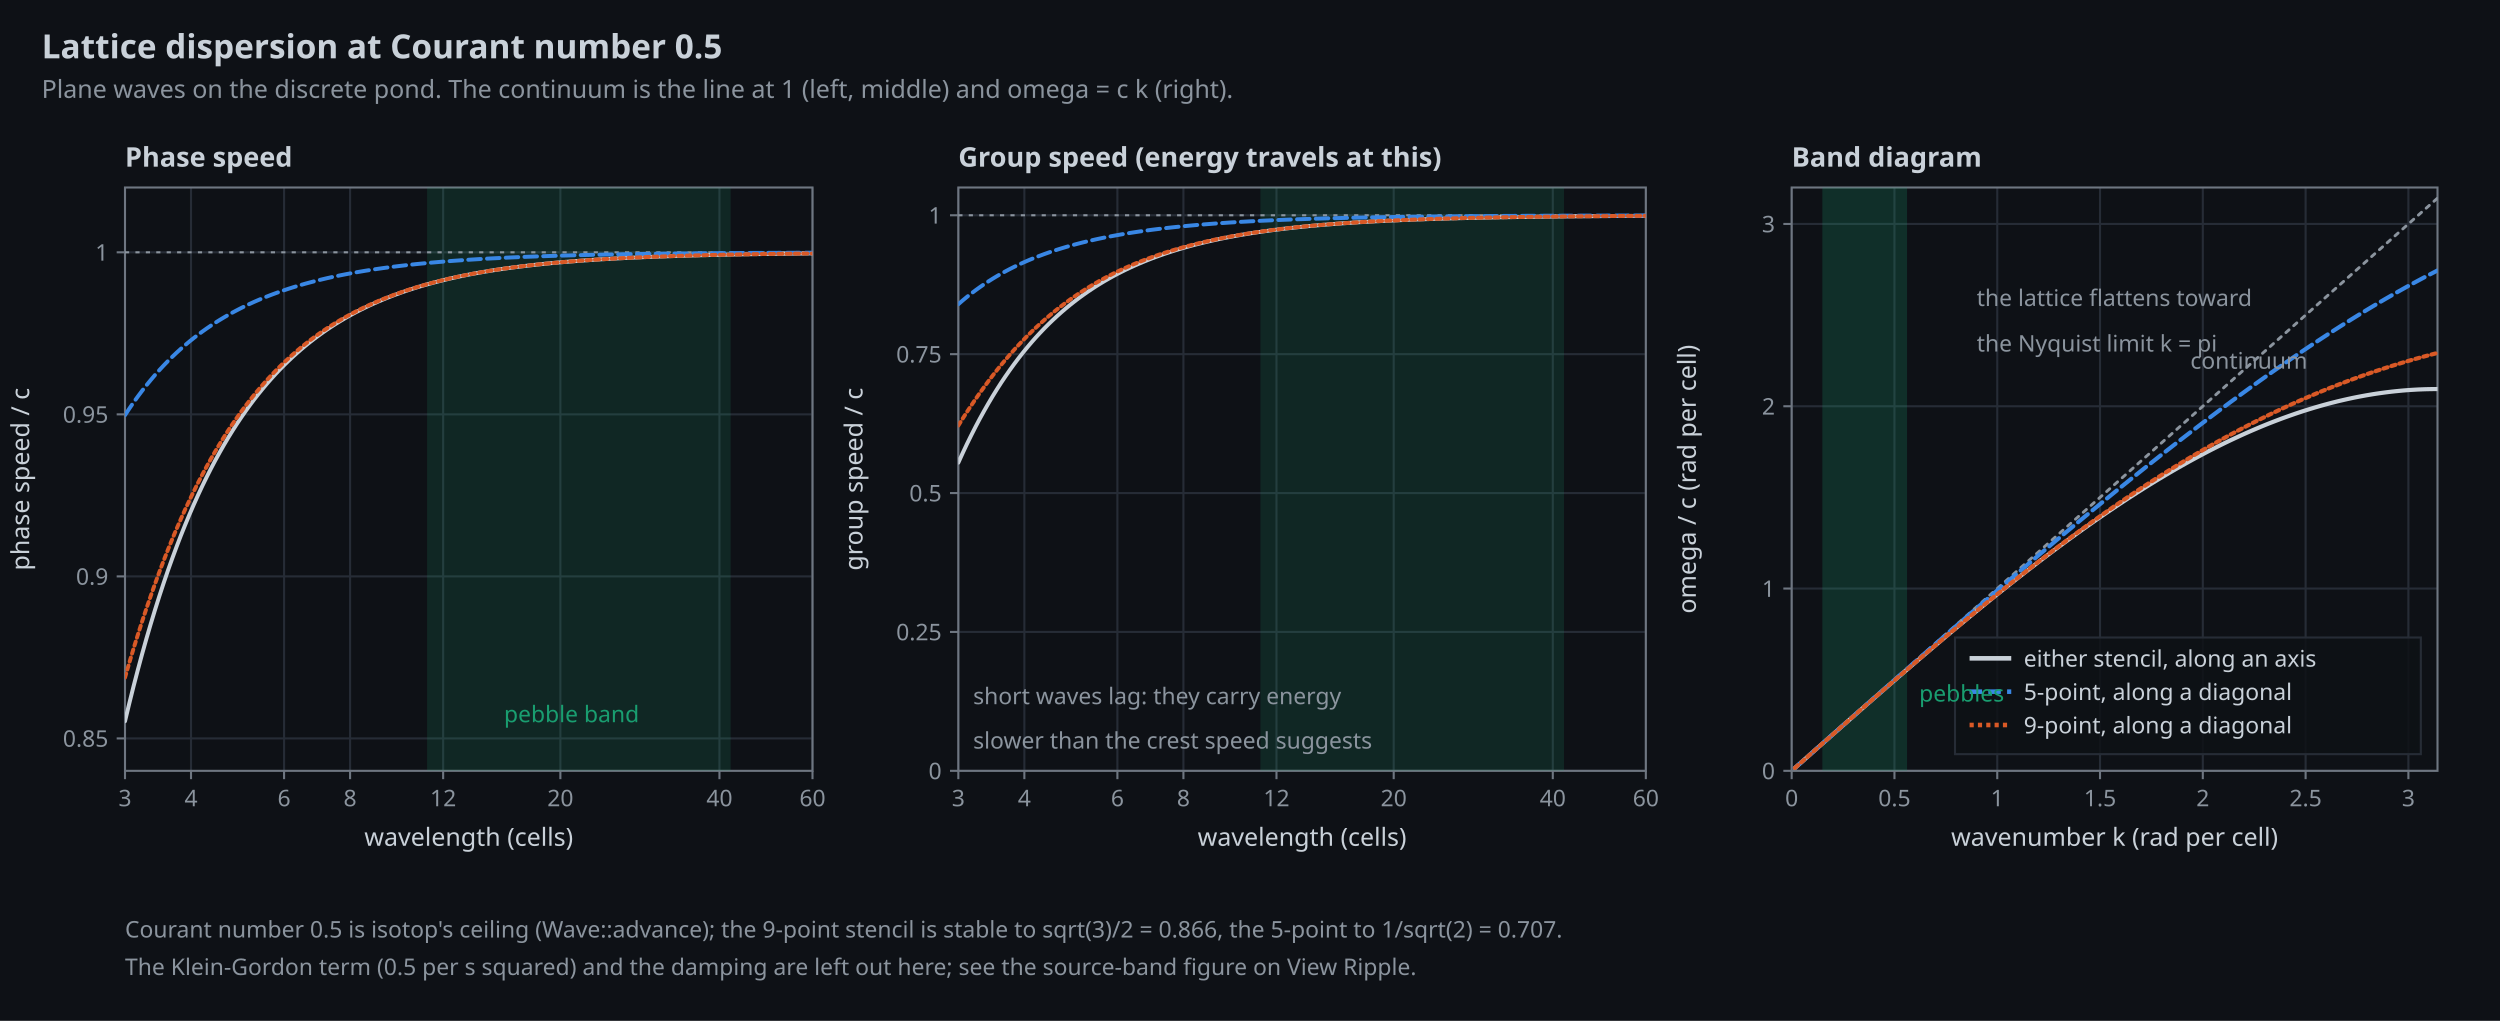
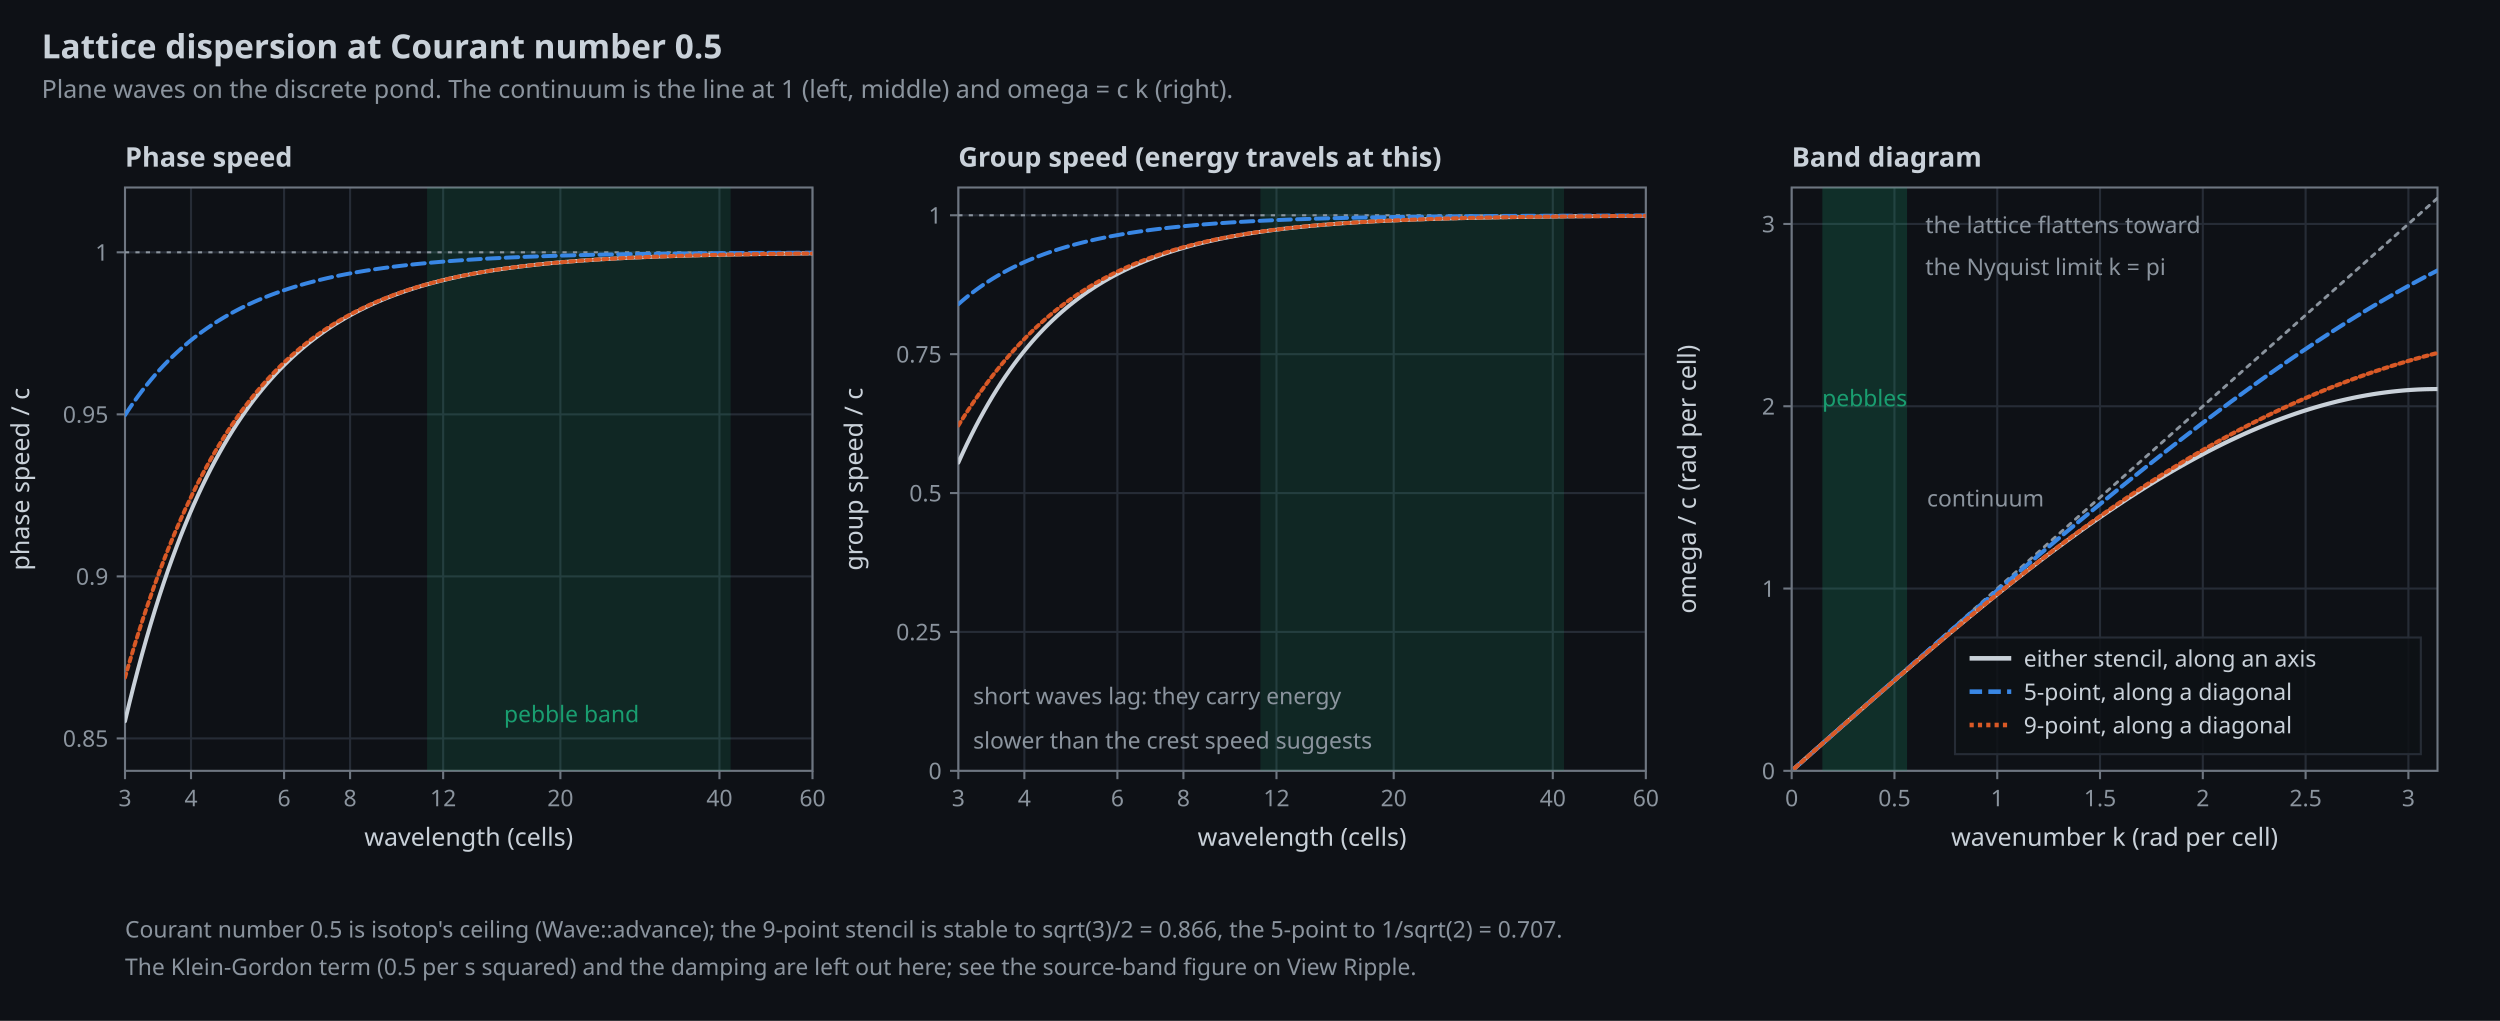
<svg xmlns="http://www.w3.org/2000/svg" viewBox="0 0 1200 490" width="1200" height="490" font-family="system-ui, sans-serif">
  <defs>
    <clipPath id="clip1">
      <rect x="60" y="90" width="330" height="280" />
    </clipPath>
    <clipPath id="clip2">
      <rect x="460" y="90" width="330" height="280" />
    </clipPath>
    <clipPath id="clip3">
      <rect x="860" y="90" width="310" height="280" />
    </clipPath>
  </defs>
  <rect width="1200" height="490" fill="#0e1116" />
  <text x="20" y="28" font-size="16" text-anchor="start" fill="#c9d1d9" font-weight="600">Lattice dispersion at Courant number 0.5</text>
  <text x="20" y="47" font-size="12" text-anchor="start" fill="#8b949e">Plane waves on the discrete pond. The continuum is the line at 1 (left, middle) and omega = c k (right).</text>
  <line x1="60" y1="90" x2="60" y2="370" stroke="#262c36" stroke-width="1" />
  <line x1="91.69" y1="90" x2="91.69" y2="370" stroke="#262c36" stroke-width="1" />
  <line x1="136.35" y1="90" x2="136.35" y2="370" stroke="#262c36" stroke-width="1" />
  <line x1="168.04" y1="90" x2="168.04" y2="370" stroke="#262c36" stroke-width="1" />
  <line x1="212.71" y1="90" x2="212.71" y2="370" stroke="#262c36" stroke-width="1" />
  <line x1="268.98" y1="90" x2="268.98" y2="370" stroke="#262c36" stroke-width="1" />
  <line x1="345.34" y1="90" x2="345.34" y2="370" stroke="#262c36" stroke-width="1" />
  <line x1="390" y1="90" x2="390" y2="370" stroke="#262c36" stroke-width="1" />
  <line x1="60" y1="354.44" x2="390" y2="354.44" stroke="#262c36" stroke-width="1" />
  <line x1="60" y1="276.67" x2="390" y2="276.67" stroke="#262c36" stroke-width="1" />
  <line x1="60" y1="198.89" x2="390" y2="198.89" stroke="#262c36" stroke-width="1" />
  <line x1="60" y1="121.11" x2="390" y2="121.11" stroke="#262c36" stroke-width="1" />
  <rect x="60" y="90" width="330" height="280" fill="none" stroke="#6e7681" stroke-width="1" />
  <line x1="60" y1="370" x2="60" y2="374" stroke="#6e7681" stroke-width="1" />
  <text x="60" y="387" font-size="11" text-anchor="middle" fill="#8b949e">3</text>
  <line x1="91.69" y1="370" x2="91.69" y2="374" stroke="#6e7681" stroke-width="1" />
  <text x="91.69" y="387" font-size="11" text-anchor="middle" fill="#8b949e">4</text>
  <line x1="136.35" y1="370" x2="136.35" y2="374" stroke="#6e7681" stroke-width="1" />
  <text x="136.35" y="387" font-size="11" text-anchor="middle" fill="#8b949e">6</text>
  <line x1="168.04" y1="370" x2="168.04" y2="374" stroke="#6e7681" stroke-width="1" />
  <text x="168.04" y="387" font-size="11" text-anchor="middle" fill="#8b949e">8</text>
  <line x1="212.71" y1="370" x2="212.71" y2="374" stroke="#6e7681" stroke-width="1" />
  <text x="212.71" y="387" font-size="11" text-anchor="middle" fill="#8b949e">12</text>
  <line x1="268.98" y1="370" x2="268.98" y2="374" stroke="#6e7681" stroke-width="1" />
  <text x="268.98" y="387" font-size="11" text-anchor="middle" fill="#8b949e">20</text>
  <line x1="345.34" y1="370" x2="345.34" y2="374" stroke="#6e7681" stroke-width="1" />
  <text x="345.34" y="387" font-size="11" text-anchor="middle" fill="#8b949e">40</text>
  <line x1="390" y1="370" x2="390" y2="374" stroke="#6e7681" stroke-width="1" />
  <text x="390" y="387" font-size="11" text-anchor="middle" fill="#8b949e">60</text>
  <line x1="56" y1="354.44" x2="60" y2="354.44" stroke="#6e7681" stroke-width="1" />
  <text x="52" y="358.44" font-size="11" text-anchor="end" fill="#8b949e">0.85</text>
  <line x1="56" y1="276.67" x2="60" y2="276.67" stroke="#6e7681" stroke-width="1" />
  <text x="52" y="280.67" font-size="11" text-anchor="end" fill="#8b949e">0.9</text>
  <line x1="56" y1="198.89" x2="60" y2="198.89" stroke="#6e7681" stroke-width="1" />
  <text x="52" y="202.89" font-size="11" text-anchor="end" fill="#8b949e">0.95</text>
  <line x1="56" y1="121.11" x2="60" y2="121.11" stroke="#6e7681" stroke-width="1" />
  <text x="52" y="125.11" font-size="11" text-anchor="end" fill="#8b949e">1</text>
  <text x="225" y="406" font-size="12" text-anchor="middle" fill="#c9d1d9">wavelength (cells)</text>
  <text x="14" y="230" font-size="12" text-anchor="middle" fill="#c9d1d9" transform="rotate(-90 14 230)">phase speed / c</text>
  <text x="60" y="80" font-size="13" text-anchor="start" fill="#c9d1d9" font-weight="600">Phase speed</text>
  <rect x="205.01" y="90" width="145.7" height="280" fill="#199e70" fill-opacity="0.16" />
  <text x="274.36" y="346.67" font-size="11" text-anchor="middle" fill="#199e70">pebble band</text>
  <line x1="60" y1="121.11" x2="390" y2="121.11" stroke="#8b949e" stroke-width="1" stroke-dasharray="2 3" />
  <g clip-path="url(#clip1)">
    <polyline points="60,346.2 62.06,337.62 64.12,329.36 66.19,321.43 68.25,313.79 70.31,306.45 72.38,299.4 74.44,292.62 76.5,286.1 78.56,279.83 80.62,273.8 82.69,268.01 84.75,262.44 86.81,257.08 88.88,251.93 90.94,246.98 93,242.22 95.06,237.65 97.12,233.24 99.19,229.01 101.25,224.94 103.31,221.03 105.38,217.27 107.44,213.65 109.5,210.17 111.56,206.82 113.63,203.6 115.69,200.51 117.75,197.53 119.81,194.67 121.87,191.91 123.94,189.26 126,186.71 128.06,184.26 130.12,181.9 132.19,179.62 134.25,177.44 136.31,175.34 138.38,173.31 140.44,171.37 142.5,169.5 144.56,167.69 146.62,165.96 148.69,164.29 150.75,162.68 152.81,161.14 154.87,159.65 156.94,158.22 159,156.84 161.06,155.51 163.12,154.24 165.19,153.01 167.25,151.82 169.31,150.68 171.38,149.59 173.44,148.53 175.5,147.52 177.56,146.54 179.62,145.6 181.69,144.69 183.75,143.82 185.81,142.98 187.88,142.17 189.94,141.39 192,140.64 194.06,139.92 196.12,139.22 198.19,138.55 200.25,137.91 202.31,137.29 204.38,136.69 206.44,136.12 208.5,135.56 210.56,135.03 212.63,134.52 214.69,134.02 216.75,133.54 218.81,133.09 220.88,132.64 222.94,132.22 225,131.81 227.06,131.41 229.13,131.03 231.19,130.67 233.25,130.32 235.31,129.98 237.38,129.65 239.44,129.34 241.5,129.03 243.56,128.74 245.62,128.46 247.69,128.19 249.75,127.93 251.81,127.68 253.88,127.44 255.94,127.2 258,126.98 260.06,126.76 262.13,126.55 264.19,126.35 266.25,126.16 268.31,125.97 270.37,125.8 272.44,125.62 274.5,125.46 276.56,125.3 278.62,125.14 280.69,124.99 282.75,124.85 284.81,124.71 286.88,124.58 288.94,124.45 291,124.33 293.06,124.21 295.12,124.1 297.19,123.99 299.25,123.88 301.31,123.78 303.38,123.68 305.44,123.59 307.5,123.5 309.56,123.41 311.62,123.32 313.69,123.24 315.75,123.16 317.81,123.09 319.88,123.02 321.94,122.95 324,122.88 326.06,122.81 328.12,122.75 330.19,122.69 332.25,122.63 334.31,122.58 336.38,122.52 338.44,122.47 340.5,122.42 342.56,122.37 344.62,122.33 346.69,122.28 348.75,122.24 350.81,122.2 352.88,122.16 354.94,122.12 357,122.08 359.06,122.05 361.12,122.01 363.19,121.98 365.25,121.95 367.31,121.92 369.38,121.89 371.44,121.86 373.5,121.83 375.56,121.8 377.62,121.78 379.69,121.75 381.75,121.73 383.81,121.71 385.88,121.69 387.94,121.66 390,121.64" fill="none" stroke="#c9d1d9" stroke-width="1.9" stroke-linejoin="round" stroke-linecap="round" />
  </g>
  <g clip-path="url(#clip1)">
    <polyline points="60,199.28 62.06,196.14 64.12,193.15 66.19,190.28 68.25,187.53 70.31,184.9 72.38,182.38 74.44,179.96 76.5,177.65 78.56,175.43 80.62,173.3 82.69,171.27 84.75,169.31 86.81,167.44 88.88,165.64 90.94,163.91 93,162.26 95.06,160.67 97.12,159.15 99.19,157.68 101.25,156.28 103.31,154.93 105.38,153.63 107.44,152.39 109.5,151.2 111.56,150.05 113.63,148.95 115.69,147.89 117.75,146.87 119.81,145.89 121.87,144.95 123.94,144.05 126,143.18 128.06,142.35 130.12,141.55 132.19,140.78 134.25,140.04 136.31,139.33 138.38,138.64 140.44,137.98 142.5,137.35 144.56,136.74 146.62,136.15 148.69,135.59 150.75,135.05 152.81,134.53 154.87,134.03 156.94,133.54 159,133.08 161.06,132.63 163.12,132.2 165.19,131.79 167.25,131.39 169.31,131.01 171.38,130.64 173.44,130.29 175.5,129.94 177.56,129.62 179.62,129.3 181.69,129 183.75,128.7 185.81,128.42 187.88,128.15 189.94,127.89 192,127.64 194.06,127.4 196.12,127.16 198.19,126.94 200.25,126.72 202.31,126.52 204.38,126.32 206.44,126.12 208.5,125.94 210.56,125.76 212.63,125.59 214.69,125.42 216.75,125.26 218.81,125.11 220.88,124.96 222.94,124.82 225,124.68 227.06,124.55 229.13,124.42 231.19,124.3 233.25,124.18 235.31,124.07 237.38,123.96 239.44,123.86 241.5,123.75 243.56,123.66 245.62,123.56 247.69,123.47 249.75,123.39 251.81,123.3 253.88,123.22 255.94,123.14 258,123.07 260.06,123 262.13,122.93 264.19,122.86 266.25,122.8 268.31,122.73 270.37,122.67 272.44,122.62 274.5,122.56 276.56,122.51 278.62,122.46 280.69,122.41 282.75,122.36 284.81,122.31 286.88,122.27 288.94,122.23 291,122.18 293.06,122.15 295.12,122.11 297.19,122.07 299.25,122.04 301.31,122 303.38,121.97 305.44,121.94 307.5,121.91 309.56,121.88 311.62,121.85 313.69,121.82 315.75,121.8 317.81,121.77 319.88,121.75 321.94,121.72 324,121.7 326.06,121.68 328.12,121.66 330.19,121.64 332.25,121.62 334.31,121.6 336.38,121.58 338.44,121.56 340.5,121.55 342.56,121.53 344.62,121.52 346.69,121.5 348.75,121.49 350.81,121.47 352.88,121.46 354.94,121.45 357,121.43 359.06,121.42 361.12,121.41 363.19,121.4 365.25,121.39 367.31,121.38 369.38,121.37 371.44,121.36 373.5,121.35 375.56,121.34 377.62,121.33 379.69,121.33 381.75,121.32 383.81,121.31 385.88,121.3 387.94,121.3 390,121.29" fill="none" stroke="#3987e5" stroke-width="1.9" stroke-linejoin="round" stroke-linecap="round" stroke-dasharray="6 3" />
  </g>
  <g clip-path="url(#clip1)">
    <polyline points="60,325.22 62.06,318.13 64.12,311.26 66.19,304.62 68.25,298.19 70.31,291.97 72.38,285.96 74.44,280.14 76.5,274.52 78.56,269.08 80.62,263.83 82.69,258.75 84.75,253.85 86.81,249.12 88.88,244.54 90.94,240.13 93,235.86 95.06,231.74 97.12,227.77 99.19,223.93 101.25,220.23 103.31,216.66 105.38,213.21 107.44,209.89 109.5,206.68 111.56,203.59 113.63,200.6 115.69,197.72 117.75,194.95 119.81,192.27 121.87,189.69 123.94,187.2 126,184.8 128.06,182.48 130.12,180.25 132.19,178.1 134.25,176.02 136.31,174.02 138.38,172.1 140.44,170.24 142.5,168.45 144.56,166.72 146.62,165.06 148.69,163.45 150.75,161.91 152.81,160.42 154.87,158.98 156.94,157.6 159,156.26 161.06,154.98 163.12,153.74 165.19,152.55 167.25,151.4 169.31,150.29 171.38,149.22 173.44,148.19 175.5,147.2 177.56,146.25 179.62,145.33 181.69,144.44 183.75,143.58 185.81,142.76 187.88,141.97 189.94,141.2 192,140.47 194.06,139.76 196.12,139.07 198.19,138.42 200.25,137.78 202.31,137.17 204.38,136.58 206.44,136.01 208.5,135.47 210.56,134.94 212.63,134.43 214.69,133.94 216.75,133.47 218.81,133.02 220.88,132.58 222.94,132.16 225,131.76 227.06,131.37 229.13,130.99 231.19,130.63 233.25,130.28 235.31,129.94 237.38,129.62 239.44,129.3 241.5,129 243.56,128.71 245.62,128.44 247.69,128.17 249.75,127.91 251.81,127.66 253.88,127.42 255.94,127.19 258,126.96 260.06,126.75 262.13,126.54 264.19,126.34 266.25,126.15 268.31,125.96 270.37,125.79 272.44,125.61 274.5,125.45 276.56,125.29 278.62,125.14 280.69,124.99 282.75,124.85 284.81,124.71 286.88,124.58 288.94,124.45 291,124.33 293.06,124.21 295.12,124.09 297.19,123.98 299.25,123.88 301.31,123.78 303.38,123.68 305.44,123.59 307.5,123.49 309.56,123.41 311.62,123.32 313.69,123.24 315.75,123.16 317.81,123.09 319.88,123.01 321.94,122.94 324,122.88 326.06,122.81 328.12,122.75 330.19,122.69 332.25,122.63 334.31,122.58 336.38,122.52 338.44,122.47 340.5,122.42 342.56,122.37 344.62,122.33 346.69,122.28 348.75,122.24 350.81,122.2 352.88,122.16 354.94,122.12 357,122.08 359.06,122.05 361.12,122.01 363.19,121.98 365.25,121.95 367.31,121.92 369.38,121.89 371.44,121.86 373.5,121.83 375.56,121.8 377.62,121.78 379.69,121.75 381.75,121.73 383.81,121.71 385.88,121.69 387.94,121.66 390,121.64" fill="none" stroke="#d95926" stroke-width="1.9" stroke-linejoin="round" stroke-linecap="round" stroke-dasharray="2 2" />
  </g>
  <line x1="460" y1="90" x2="460" y2="370" stroke="#262c36" stroke-width="1" />
  <line x1="491.69" y1="90" x2="491.69" y2="370" stroke="#262c36" stroke-width="1" />
  <line x1="536.35" y1="90" x2="536.35" y2="370" stroke="#262c36" stroke-width="1" />
  <line x1="568.04" y1="90" x2="568.04" y2="370" stroke="#262c36" stroke-width="1" />
  <line x1="612.71" y1="90" x2="612.71" y2="370" stroke="#262c36" stroke-width="1" />
  <line x1="668.98" y1="90" x2="668.98" y2="370" stroke="#262c36" stroke-width="1" />
  <line x1="745.34" y1="90" x2="745.34" y2="370" stroke="#262c36" stroke-width="1" />
  <line x1="790" y1="90" x2="790" y2="370" stroke="#262c36" stroke-width="1" />
  <line x1="460" y1="370" x2="790" y2="370" stroke="#262c36" stroke-width="1" />
  <line x1="460" y1="303.33" x2="790" y2="303.33" stroke="#262c36" stroke-width="1" />
  <line x1="460" y1="236.67" x2="790" y2="236.67" stroke="#262c36" stroke-width="1" />
  <line x1="460" y1="170" x2="790" y2="170" stroke="#262c36" stroke-width="1" />
  <line x1="460" y1="103.33" x2="790" y2="103.33" stroke="#262c36" stroke-width="1" />
  <rect x="460" y="90" width="330" height="280" fill="none" stroke="#6e7681" stroke-width="1" />
  <line x1="460" y1="370" x2="460" y2="374" stroke="#6e7681" stroke-width="1" />
  <text x="460" y="387" font-size="11" text-anchor="middle" fill="#8b949e">3</text>
  <line x1="491.69" y1="370" x2="491.69" y2="374" stroke="#6e7681" stroke-width="1" />
  <text x="491.69" y="387" font-size="11" text-anchor="middle" fill="#8b949e">4</text>
  <line x1="536.35" y1="370" x2="536.35" y2="374" stroke="#6e7681" stroke-width="1" />
  <text x="536.35" y="387" font-size="11" text-anchor="middle" fill="#8b949e">6</text>
  <line x1="568.04" y1="370" x2="568.04" y2="374" stroke="#6e7681" stroke-width="1" />
  <text x="568.04" y="387" font-size="11" text-anchor="middle" fill="#8b949e">8</text>
  <line x1="612.71" y1="370" x2="612.71" y2="374" stroke="#6e7681" stroke-width="1" />
  <text x="612.71" y="387" font-size="11" text-anchor="middle" fill="#8b949e">12</text>
  <line x1="668.98" y1="370" x2="668.98" y2="374" stroke="#6e7681" stroke-width="1" />
  <text x="668.98" y="387" font-size="11" text-anchor="middle" fill="#8b949e">20</text>
  <line x1="745.34" y1="370" x2="745.34" y2="374" stroke="#6e7681" stroke-width="1" />
  <text x="745.34" y="387" font-size="11" text-anchor="middle" fill="#8b949e">40</text>
  <line x1="790" y1="370" x2="790" y2="374" stroke="#6e7681" stroke-width="1" />
  <text x="790" y="387" font-size="11" text-anchor="middle" fill="#8b949e">60</text>
  <line x1="456" y1="370" x2="460" y2="370" stroke="#6e7681" stroke-width="1" />
  <text x="452" y="374" font-size="11" text-anchor="end" fill="#8b949e">0</text>
  <line x1="456" y1="303.33" x2="460" y2="303.33" stroke="#6e7681" stroke-width="1" />
  <text x="452" y="307.33" font-size="11" text-anchor="end" fill="#8b949e">0.25</text>
  <line x1="456" y1="236.67" x2="460" y2="236.67" stroke="#6e7681" stroke-width="1" />
  <text x="452" y="240.67" font-size="11" text-anchor="end" fill="#8b949e">0.5</text>
  <line x1="456" y1="170" x2="460" y2="170" stroke="#6e7681" stroke-width="1" />
  <text x="452" y="174" font-size="11" text-anchor="end" fill="#8b949e">0.75</text>
  <line x1="456" y1="103.33" x2="460" y2="103.33" stroke="#6e7681" stroke-width="1" />
  <text x="452" y="107.33" font-size="11" text-anchor="end" fill="#8b949e">1</text>
  <text x="625" y="406" font-size="12" text-anchor="middle" fill="#c9d1d9">wavelength (cells)</text>
  <text x="414" y="230" font-size="12" text-anchor="middle" fill="#c9d1d9" transform="rotate(-90 414 230)">group speed / c</text>
  <text x="460" y="80" font-size="13" text-anchor="start" fill="#c9d1d9" font-weight="600">Group speed (energy travels at this)</text>
  <rect x="605.01" y="90" width="145.7" height="280" fill="#199e70" fill-opacity="0.16" />
  <line x1="460" y1="103.33" x2="790" y2="103.33" stroke="#8b949e" stroke-width="1" stroke-dasharray="2 3" />
  <g clip-path="url(#clip2)">
    <polyline points="460,222.08 462.06,217.53 464.12,213.15 466.19,208.94 468.25,204.88 470.31,200.98 472.38,197.23 474.44,193.62 476.5,190.15 478.56,186.82 480.62,183.61 482.69,180.53 484.75,177.57 486.81,174.72 488.88,171.98 490.94,169.35 493,166.83 495.06,164.4 497.12,162.06 499.19,159.82 501.25,157.66 503.31,155.59 505.38,153.6 507.44,151.69 509.5,149.85 511.56,148.08 513.62,146.38 515.69,144.75 517.75,143.17 519.81,141.67 521.88,140.21 523.94,138.82 526,137.48 528.06,136.19 530.12,134.95 532.19,133.76 534.25,132.61 536.31,131.51 538.38,130.45 540.44,129.43 542.5,128.45 544.56,127.51 546.62,126.6 548.69,125.73 550.75,124.89 552.81,124.08 554.88,123.3 556.94,122.56 559,121.84 561.06,121.15 563.12,120.48 565.19,119.84 567.25,119.23 569.31,118.63 571.38,118.06 573.44,117.51 575.5,116.99 577.56,116.48 579.62,115.99 581.69,115.52 583.75,115.07 585.81,114.63 587.88,114.21 589.94,113.81 592,113.42 594.06,113.04 596.12,112.68 598.19,112.34 600.25,112 602.31,111.68 604.38,111.37 606.44,111.07 608.5,110.79 610.56,110.51 612.62,110.25 614.69,109.99 616.75,109.74 618.81,109.51 620.88,109.28 622.94,109.06 625,108.85 627.06,108.64 629.12,108.45 631.19,108.26 633.25,108.08 635.31,107.9 637.38,107.73 639.44,107.57 641.5,107.41 643.56,107.26 645.62,107.12 647.69,106.98 649.75,106.84 651.81,106.71 653.88,106.59 655.94,106.47 658,106.35 660.06,106.24 662.12,106.14 664.19,106.03 666.25,105.93 668.31,105.84 670.38,105.75 672.44,105.66 674.5,105.57 676.56,105.49 678.62,105.41 680.69,105.33 682.75,105.26 684.81,105.19 686.88,105.12 688.94,105.05 691,104.99 693.06,104.93 695.12,104.87 697.19,104.81 699.25,104.76 701.31,104.71 703.38,104.66 705.44,104.61 707.5,104.56 709.56,104.52 711.62,104.47 713.69,104.43 715.75,104.39 717.81,104.35 719.88,104.31 721.94,104.28 724,104.24 726.06,104.21 728.12,104.18 730.19,104.15 732.25,104.12 734.31,104.09 736.38,104.06 738.44,104.03 740.5,104.01 742.56,103.98 744.62,103.96 746.69,103.94 748.75,103.91 750.81,103.89 752.88,103.87 754.94,103.85 757,103.83 759.06,103.81 761.12,103.8 763.19,103.78 765.25,103.76 767.31,103.75 769.38,103.73 771.44,103.72 773.5,103.7 775.56,103.69 777.62,103.68 779.69,103.66 781.75,103.65 783.81,103.64 785.88,103.63 787.94,103.62 790,103.61" fill="none" stroke="#c9d1d9" stroke-width="1.9" stroke-linejoin="round" stroke-linecap="round" />
  </g>
  <g clip-path="url(#clip2)">
    <polyline points="460,146.03 462.06,144.24 464.12,142.53 466.19,140.89 468.25,139.34 470.31,137.85 472.38,136.42 474.44,135.07 476.5,133.77 478.56,132.53 480.62,131.34 482.69,130.21 484.75,129.12 486.81,128.08 488.88,127.09 490.94,126.14 493,125.23 495.06,124.36 497.12,123.53 499.19,122.73 501.25,121.96 503.31,121.23 505.38,120.53 507.44,119.85 509.5,119.21 511.56,118.59 513.62,117.99 515.69,117.42 517.75,116.88 519.81,116.35 521.88,115.85 523.94,115.37 526,114.9 528.06,114.46 530.12,114.03 532.19,113.62 534.25,113.23 536.31,112.85 538.38,112.49 540.44,112.14 542.5,111.8 544.56,111.48 546.62,111.17 548.69,110.87 550.75,110.59 552.81,110.31 554.88,110.05 556.94,109.8 559,109.55 561.06,109.32 563.12,109.09 565.19,108.88 567.25,108.67 569.31,108.47 571.38,108.28 573.44,108.09 575.5,107.91 577.56,107.74 579.62,107.58 581.69,107.42 583.75,107.26 585.81,107.12 587.88,106.98 589.94,106.84 592,106.71 594.06,106.58 596.12,106.46 598.19,106.35 600.25,106.23 602.31,106.13 604.38,106.02 606.44,105.92 608.5,105.83 610.56,105.73 612.62,105.64 614.69,105.56 616.75,105.48 618.81,105.4 620.88,105.32 622.94,105.25 625,105.18 627.06,105.11 629.12,105.04 631.19,104.98 633.25,104.92 635.31,104.86 637.38,104.8 639.44,104.75 641.5,104.7 643.56,104.65 645.62,104.6 647.69,104.55 649.75,104.51 651.81,104.46 653.88,104.42 655.94,104.38 658,104.34 660.06,104.3 662.12,104.27 664.19,104.23 666.25,104.2 668.31,104.17 670.38,104.14 672.44,104.11 674.5,104.08 676.56,104.05 678.62,104.03 680.69,104 682.75,103.98 684.81,103.95 686.88,103.93 688.94,103.91 691,103.89 693.06,103.87 695.12,103.85 697.19,103.83 699.25,103.81 701.31,103.79 703.38,103.77 705.44,103.76 707.5,103.74 709.56,103.73 711.62,103.71 713.69,103.7 715.75,103.69 717.81,103.67 719.88,103.66 721.94,103.65 724,103.64 726.06,103.63 728.12,103.61 730.19,103.6 732.25,103.59 734.31,103.58 736.38,103.58 738.44,103.57 740.5,103.56 742.56,103.55 744.62,103.54 746.69,103.53 748.75,103.53 750.81,103.52 752.88,103.51 754.94,103.51 757,103.5 759.06,103.49 761.12,103.49 763.19,103.48 765.25,103.48 767.31,103.47 769.38,103.47 771.44,103.46 773.5,103.46 775.56,103.45 777.62,103.45 779.69,103.44 781.75,103.44 783.81,103.44 785.88,103.43 787.94,103.43 790,103.42" fill="none" stroke="#3987e5" stroke-width="1.9" stroke-linejoin="round" stroke-linecap="round" stroke-dasharray="6 3" />
  </g>
  <g clip-path="url(#clip2)">
    <polyline points="460,204.28 462.06,200.97 464.12,197.76 466.19,194.63 468.25,191.58 470.31,188.62 472.38,185.75 474.44,182.96 476.5,180.25 478.56,177.62 480.62,175.07 482.69,172.6 484.75,170.21 486.81,167.89 488.88,165.64 490.94,163.47 493,161.37 495.06,159.33 497.12,157.36 499.19,155.46 501.25,153.62 503.31,151.84 505.38,150.12 507.44,148.45 509.5,146.85 511.56,145.3 513.62,143.8 515.69,142.35 517.75,140.95 519.81,139.61 521.88,138.3 523.94,137.05 526,135.83 528.06,134.66 530.12,133.53 532.19,132.45 534.25,131.39 536.31,130.38 538.38,129.4 540.44,128.46 542.5,127.55 544.56,126.67 546.62,125.82 548.69,125.01 550.75,124.22 552.81,123.46 554.88,122.73 556.94,122.02 559,121.34 561.06,120.69 563.12,120.06 565.19,119.45 567.25,118.86 569.31,118.29 571.38,117.75 573.44,117.22 575.5,116.72 577.56,116.23 579.62,115.76 581.69,115.3 583.75,114.87 585.81,114.44 587.88,114.04 589.94,113.65 592,113.27 594.06,112.91 596.12,112.56 598.19,112.22 600.25,111.89 602.31,111.58 604.38,111.28 606.44,110.99 608.5,110.71 610.56,110.44 612.62,110.18 614.69,109.93 616.75,109.68 618.81,109.45 620.88,109.23 622.94,109.01 625,108.8 627.06,108.6 629.12,108.41 631.19,108.22 633.25,108.04 635.31,107.87 637.38,107.7 639.44,107.54 641.5,107.39 643.56,107.24 645.62,107.1 647.69,106.96 649.75,106.83 651.81,106.7 653.88,106.57 655.94,106.46 658,106.34 660.06,106.23 662.12,106.12 664.19,106.02 666.25,105.92 668.31,105.83 670.38,105.74 672.44,105.65 674.5,105.56 676.56,105.48 678.62,105.4 680.69,105.33 682.75,105.25 684.81,105.18 686.88,105.11 688.94,105.05 691,104.99 693.06,104.93 695.12,104.87 697.19,104.81 699.25,104.76 701.31,104.7 703.38,104.65 705.44,104.61 707.5,104.56 709.56,104.51 711.62,104.47 713.69,104.43 715.75,104.39 717.81,104.35 719.88,104.31 721.94,104.28 724,104.24 726.06,104.21 728.12,104.18 730.19,104.15 732.25,104.12 734.31,104.09 736.38,104.06 738.44,104.03 740.5,104.01 742.56,103.98 744.62,103.96 746.69,103.94 748.75,103.91 750.81,103.89 752.88,103.87 754.94,103.85 757,103.83 759.06,103.81 761.12,103.8 763.19,103.78 765.25,103.76 767.31,103.75 769.38,103.73 771.44,103.72 773.5,103.7 775.56,103.69 777.62,103.68 779.69,103.66 781.75,103.65 783.81,103.64 785.88,103.63 787.94,103.62 790,103.61" fill="none" stroke="#d95926" stroke-width="1.9" stroke-linejoin="round" stroke-linecap="round" stroke-dasharray="2 2" />
  </g>
  <text x="467.11" y="338" font-size="11" text-anchor="start" fill="#8b949e">short waves lag: they carry energy</text>
  <text x="467.11" y="359.33" font-size="11" text-anchor="start" fill="#8b949e">slower than the crest speed suggests</text>
  <line x1="860" y1="90" x2="860" y2="370" stroke="#262c36" stroke-width="1" />
  <line x1="909.34" y1="90" x2="909.34" y2="370" stroke="#262c36" stroke-width="1" />
  <line x1="958.68" y1="90" x2="958.68" y2="370" stroke="#262c36" stroke-width="1" />
  <line x1="1008.01" y1="90" x2="1008.01" y2="370" stroke="#262c36" stroke-width="1" />
  <line x1="1057.35" y1="90" x2="1057.35" y2="370" stroke="#262c36" stroke-width="1" />
  <line x1="1106.69" y1="90" x2="1106.69" y2="370" stroke="#262c36" stroke-width="1" />
  <line x1="1156.03" y1="90" x2="1156.03" y2="370" stroke="#262c36" stroke-width="1" />
  <line x1="860" y1="370" x2="1170" y2="370" stroke="#262c36" stroke-width="1" />
  <line x1="860" y1="282.5" x2="1170" y2="282.5" stroke="#262c36" stroke-width="1" />
  <line x1="860" y1="195" x2="1170" y2="195" stroke="#262c36" stroke-width="1" />
  <line x1="860" y1="107.5" x2="1170" y2="107.5" stroke="#262c36" stroke-width="1" />
  <rect x="860" y="90" width="310" height="280" fill="none" stroke="#6e7681" stroke-width="1" />
  <line x1="860" y1="370" x2="860" y2="374" stroke="#6e7681" stroke-width="1" />
  <text x="860" y="387" font-size="11" text-anchor="middle" fill="#8b949e">0</text>
  <line x1="909.34" y1="370" x2="909.34" y2="374" stroke="#6e7681" stroke-width="1" />
  <text x="909.34" y="387" font-size="11" text-anchor="middle" fill="#8b949e">0.5</text>
  <line x1="958.68" y1="370" x2="958.68" y2="374" stroke="#6e7681" stroke-width="1" />
  <text x="958.68" y="387" font-size="11" text-anchor="middle" fill="#8b949e">1</text>
  <line x1="1008.01" y1="370" x2="1008.01" y2="374" stroke="#6e7681" stroke-width="1" />
  <text x="1008.01" y="387" font-size="11" text-anchor="middle" fill="#8b949e">1.5</text>
  <line x1="1057.35" y1="370" x2="1057.35" y2="374" stroke="#6e7681" stroke-width="1" />
  <text x="1057.35" y="387" font-size="11" text-anchor="middle" fill="#8b949e">2</text>
  <line x1="1106.69" y1="370" x2="1106.69" y2="374" stroke="#6e7681" stroke-width="1" />
  <text x="1106.69" y="387" font-size="11" text-anchor="middle" fill="#8b949e">2.5</text>
  <line x1="1156.03" y1="370" x2="1156.03" y2="374" stroke="#6e7681" stroke-width="1" />
  <text x="1156.03" y="387" font-size="11" text-anchor="middle" fill="#8b949e">3</text>
  <line x1="856" y1="370" x2="860" y2="370" stroke="#6e7681" stroke-width="1" />
  <text x="852" y="374" font-size="11" text-anchor="end" fill="#8b949e">0</text>
  <line x1="856" y1="282.5" x2="860" y2="282.5" stroke="#6e7681" stroke-width="1" />
  <text x="852" y="286.5" font-size="11" text-anchor="end" fill="#8b949e">1</text>
  <line x1="856" y1="195" x2="860" y2="195" stroke="#6e7681" stroke-width="1" />
  <text x="852" y="199" font-size="11" text-anchor="end" fill="#8b949e">2</text>
  <line x1="856" y1="107.5" x2="860" y2="107.5" stroke="#6e7681" stroke-width="1" />
  <text x="852" y="111.5" font-size="11" text-anchor="end" fill="#8b949e">3</text>
  <text x="1015" y="406" font-size="12" text-anchor="middle" fill="#c9d1d9">wavenumber k (rad per cell)</text>
  <text x="814" y="230" font-size="12" text-anchor="middle" fill="#c9d1d9" transform="rotate(-90 814 230)">omega / c (rad per cell)</text>
  <text x="860" y="80" font-size="13" text-anchor="start" fill="#c9d1d9" font-weight="600">Band diagram</text>
  <rect x="874.75" y="90" width="40.63" height="280" fill="#199e70" fill-opacity="0.22" />
  <g clip-path="url(#clip3)">
    <polyline points="861.55,368.63 863.1,367.25 864.65,365.88 866.2,364.5 867.75,363.13 869.3,361.75 870.85,360.38 872.4,359 873.95,357.63 875.5,356.26 877.05,354.88 878.6,353.51 880.15,352.13 881.7,350.76 883.25,349.38 884.8,348.01 886.35,346.63 887.9,345.26 889.45,343.89 891,342.51 892.55,341.14 894.1,339.76 895.65,338.39 897.2,337.01 898.75,335.64 900.3,334.26 901.85,332.89 903.4,331.52 904.95,330.14 906.5,328.77 908.05,327.39 909.6,326.02 911.15,324.64 912.7,323.27 914.25,321.89 915.8,320.52 917.35,319.15 918.9,317.77 920.45,316.4 922,315.02 923.55,313.65 925.1,312.27 926.65,310.9 928.2,309.52 929.75,308.15 931.3,306.78 932.85,305.4 934.4,304.03 935.95,302.65 937.5,301.28 939.05,299.9 940.6,298.53 942.15,297.15 943.7,295.78 945.25,294.41 946.8,293.03 948.35,291.66 949.9,290.28 951.45,288.91 953,287.53 954.55,286.16 956.1,284.78 957.65,283.41 959.2,282.04 960.75,280.66 962.3,279.29 963.85,277.91 965.4,276.54 966.95,275.16 968.5,273.79 970.05,272.41 971.6,271.04 973.15,269.67 974.7,268.29 976.25,266.92 977.8,265.54 979.35,264.17 980.9,262.79 982.45,261.42 984,260.04 985.55,258.67 987.1,257.3 988.65,255.92 990.2,254.55 991.75,253.17 993.3,251.8 994.85,250.42 996.4,249.05 997.95,247.67 999.5,246.3 1001.05,244.93 1002.6,243.55 1004.15,242.18 1005.7,240.8 1007.25,239.43 1008.8,238.05 1010.35,236.68 1011.9,235.3 1013.45,233.93 1015,232.56 1016.55,231.18 1018.1,229.81 1019.65,228.43 1021.2,227.06 1022.75,225.68 1024.3,224.31 1025.85,222.93 1027.4,221.56 1028.95,220.19 1030.5,218.81 1032.05,217.44 1033.6,216.06 1035.15,214.69 1036.7,213.31 1038.25,211.94 1039.8,210.56 1041.35,209.19 1042.9,207.82 1044.45,206.44 1046,205.07 1047.55,203.69 1049.1,202.32 1050.65,200.94 1052.2,199.57 1053.75,198.19 1055.3,196.82 1056.85,195.45 1058.4,194.07 1059.95,192.7 1061.5,191.32 1063.05,189.95 1064.6,188.57 1066.15,187.2 1067.7,185.82 1069.25,184.45 1070.8,183.08 1072.35,181.7 1073.9,180.33 1075.45,178.95 1077,177.58 1078.55,176.2 1080.1,174.83 1081.65,173.45 1083.2,172.08 1084.75,170.71 1086.3,169.33 1087.85,167.96 1089.4,166.58 1090.95,165.21 1092.5,163.83 1094.05,162.46 1095.6,161.08 1097.15,159.71 1098.7,158.34 1100.25,156.96 1101.8,155.59 1103.35,154.21 1104.9,152.84 1106.45,151.46 1108,150.09 1109.55,148.71 1111.1,147.34 1112.65,145.97 1114.2,144.59 1115.75,143.22 1117.3,141.84 1118.85,140.47 1120.4,139.09 1121.95,137.72 1123.5,136.34 1125.05,134.97 1126.6,133.6 1128.15,132.22 1129.7,130.85 1131.25,129.47 1132.8,128.1 1134.35,126.72 1135.9,125.35 1137.45,123.97 1139,122.6 1140.55,121.23 1142.1,119.85 1143.65,118.48 1145.2,117.1 1146.75,115.73 1148.3,114.35 1149.85,112.98 1151.4,111.6 1152.95,110.23 1154.5,108.86 1156.05,107.48 1157.6,106.11 1159.15,104.73 1160.7,103.36 1162.25,101.98 1163.8,100.61 1165.35,99.23 1166.9,97.86 1168.45,96.49 1170,95.11" fill="none" stroke="#8b949e" stroke-width="1.4" stroke-linejoin="round" stroke-linecap="round" stroke-dasharray="2 3" />
  </g>
  <g clip-path="url(#clip3)">
    <polyline points="861.55,368.63 863.1,367.25 864.65,365.88 866.2,364.5 867.75,363.13 869.3,361.76 870.85,360.38 872.4,359.01 873.95,357.64 875.5,356.27 877.05,354.9 878.6,353.52 880.15,352.16 881.7,350.79 883.25,349.42 884.8,348.05 886.35,346.69 887.9,345.32 889.45,343.96 891,342.6 892.55,341.23 894.1,339.88 895.65,338.52 897.2,337.16 898.75,335.8 900.3,334.45 901.85,333.1 903.4,331.75 904.95,330.4 906.5,329.05 908.05,327.71 909.6,326.37 911.15,325.03 912.7,323.69 914.25,322.35 915.8,321.02 917.35,319.69 918.9,318.36 920.45,317.03 922,315.7 923.55,314.38 925.1,313.06 926.65,311.75 928.2,310.43 929.75,309.12 931.3,307.82 932.85,306.51 934.4,305.21 935.95,303.91 937.5,302.61 939.05,301.32 940.6,300.03 942.15,298.75 943.7,297.47 945.25,296.19 946.8,294.91 948.35,293.64 949.9,292.38 951.45,291.11 953,289.85 954.55,288.6 956.1,287.35 957.65,286.1 959.2,284.86 960.75,283.62 962.3,282.38 963.85,281.15 965.4,279.93 966.95,278.71 968.5,277.49 970.05,276.28 971.6,275.07 973.15,273.87 974.7,272.67 976.25,271.48 977.8,270.29 979.35,269.11 980.9,267.93 982.45,266.76 984,265.6 985.55,264.44 987.1,263.28 988.65,262.13 990.2,260.99 991.75,259.85 993.3,258.72 994.85,257.59 996.4,256.47 997.95,255.36 999.5,254.25 1001.05,253.15 1002.6,252.05 1004.15,250.96 1005.7,249.88 1007.25,248.8 1008.8,247.73 1010.35,246.67 1011.9,245.61 1013.45,244.56 1015,243.52 1016.55,242.49 1018.1,241.46 1019.65,240.44 1021.2,239.42 1022.75,238.42 1024.3,237.42 1025.85,236.42 1027.4,235.44 1028.95,234.46 1030.5,233.49 1032.05,232.53 1033.6,231.58 1035.15,230.63 1036.7,229.7 1038.25,228.77 1039.8,227.85 1041.35,226.93 1042.9,226.03 1044.45,225.13 1046,224.25 1047.55,223.37 1049.1,222.5 1050.65,221.63 1052.2,220.78 1053.75,219.94 1055.3,219.1 1056.85,218.28 1058.4,217.46 1059.95,216.65 1061.5,215.85 1063.05,215.06 1064.6,214.28 1066.15,213.51 1067.7,212.75 1069.25,212 1070.8,211.26 1072.35,210.53 1073.9,209.81 1075.45,209.09 1077,208.39 1078.55,207.7 1080.1,207.02 1081.65,206.35 1083.2,205.69 1084.75,205.03 1086.3,204.39 1087.85,203.76 1089.4,203.14 1090.95,202.54 1092.5,201.94 1094.05,201.35 1095.6,200.77 1097.15,200.21 1098.7,199.65 1100.25,199.11 1101.8,198.57 1103.35,198.05 1104.9,197.54 1106.45,197.04 1108,196.55 1109.55,196.08 1111.1,195.61 1112.65,195.16 1114.2,194.71 1115.75,194.28 1117.3,193.86 1118.85,193.45 1120.4,193.06 1121.95,192.67 1123.5,192.3 1125.05,191.94 1126.6,191.59 1128.15,191.25 1129.7,190.92 1131.25,190.61 1132.8,190.31 1134.35,190.02 1135.9,189.74 1137.45,189.48 1139,189.22 1140.55,188.98 1142.1,188.75 1143.65,188.54 1145.2,188.33 1146.75,188.14 1148.3,187.96 1149.85,187.79 1151.4,187.64 1152.95,187.49 1154.5,187.36 1156.05,187.24 1157.6,187.14 1159.15,187.05 1160.7,186.96 1162.25,186.9 1163.8,186.84 1165.35,186.8 1166.9,186.77 1168.45,186.75 1170,186.74" fill="none" stroke="#c9d1d9" stroke-width="2" stroke-linejoin="round" stroke-linecap="round" />
  </g>
  <g clip-path="url(#clip3)">
    <polyline points="861.55,368.63 863.1,367.25 864.65,365.88 866.2,364.5 867.75,363.13 869.3,361.75 870.85,360.38 872.4,359.01 873.95,357.63 875.5,356.26 877.05,354.89 878.6,353.51 880.15,352.14 881.7,350.77 883.25,349.4 884.8,348.02 886.35,346.65 887.9,345.28 889.45,343.91 891,342.54 892.55,341.17 894.1,339.8 895.65,338.43 897.2,337.06 898.75,335.69 900.3,334.33 901.85,332.96 903.4,331.59 904.95,330.23 906.5,328.86 908.05,327.5 909.6,326.13 911.15,324.77 912.7,323.41 914.25,322.05 915.8,320.69 917.35,319.33 918.9,317.97 920.45,316.61 922,315.25 923.55,313.89 925.1,312.54 926.65,311.18 928.2,309.83 929.75,308.48 931.3,307.12 932.85,305.77 934.4,304.42 935.95,303.07 937.5,301.73 939.05,300.38 940.6,299.03 942.15,297.69 943.7,296.34 945.25,295 946.8,293.66 948.35,292.32 949.9,290.98 951.45,289.65 953,288.31 954.55,286.98 956.1,285.64 957.65,284.31 959.2,282.98 960.75,281.65 962.3,280.33 963.85,279 965.4,277.68 966.95,276.35 968.5,275.03 970.05,273.71 971.6,272.4 973.15,271.08 974.7,269.77 976.25,268.45 977.8,267.14 979.35,265.83 980.9,264.53 982.45,263.22 984,261.92 985.55,260.61 987.1,259.31 988.65,258.02 990.2,256.72 991.75,255.43 993.3,254.14 994.85,252.85 996.4,251.56 997.95,250.27 999.5,248.99 1001.05,247.71 1002.6,246.43 1004.15,245.15 1005.7,243.88 1007.25,242.61 1008.8,241.34 1010.35,240.07 1011.9,238.81 1013.45,237.54 1015,236.28 1016.55,235.03 1018.1,233.77 1019.65,232.52 1021.2,231.27 1022.75,230.02 1024.3,228.78 1025.85,227.54 1027.4,226.3 1028.95,225.06 1030.5,223.83 1032.05,222.6 1033.6,221.37 1035.15,220.15 1036.7,218.92 1038.25,217.71 1039.8,216.49 1041.35,215.28 1042.9,214.07 1044.45,212.86 1046,211.66 1047.55,210.46 1049.1,209.26 1050.65,208.07 1052.2,206.88 1053.75,205.7 1055.3,204.51 1056.85,203.33 1058.4,202.16 1059.95,200.99 1061.5,199.82 1063.05,198.65 1064.6,197.49 1066.15,196.33 1067.7,195.18 1069.25,194.03 1070.8,192.88 1072.35,191.74 1073.9,190.6 1075.45,189.47 1077,188.34 1078.55,187.21 1080.1,186.09 1081.65,184.97 1083.2,183.86 1084.75,182.75 1086.3,181.65 1087.85,180.55 1089.4,179.45 1090.95,178.36 1092.5,177.27 1094.05,176.19 1095.6,175.11 1097.15,174.04 1098.7,172.97 1100.25,171.9 1101.8,170.85 1103.35,169.79 1104.9,168.74 1106.45,167.7 1108,166.66 1109.55,165.62 1111.1,164.6 1112.65,163.57 1114.2,162.55 1115.75,161.54 1117.3,160.53 1118.85,159.53 1120.4,158.53 1121.95,157.54 1123.5,156.55 1125.05,155.57 1126.6,154.6 1128.15,153.63 1129.7,152.67 1131.25,151.71 1132.8,150.76 1134.35,149.81 1135.9,148.87 1137.45,147.94 1139,147.01 1140.55,146.09 1142.1,145.17 1143.65,144.27 1145.2,143.36 1146.75,142.47 1148.3,141.58 1149.85,140.7 1151.4,139.82 1152.95,138.95 1154.5,138.09 1156.05,137.23 1157.6,136.38 1159.15,135.54 1160.7,134.7 1162.25,133.87 1163.8,133.05 1165.35,132.24 1166.9,131.43 1168.45,130.63 1170,129.84" fill="none" stroke="#3987e5" stroke-width="2" stroke-linejoin="round" stroke-linecap="round" stroke-dasharray="6 3" />
  </g>
  <g clip-path="url(#clip3)">
    <polyline points="861.55,368.63 863.1,367.25 864.65,365.88 866.2,364.5 867.75,363.13 869.3,361.76 870.85,360.38 872.4,359.01 873.95,357.64 875.5,356.27 877.05,354.9 878.6,353.52 880.15,352.16 881.7,350.79 883.25,349.42 884.8,348.05 886.35,346.69 887.9,345.32 889.45,343.96 891,342.6 892.55,341.23 894.1,339.87 895.65,338.52 897.2,337.16 898.75,335.8 900.3,334.45 901.85,333.1 903.4,331.75 904.95,330.4 906.5,329.05 908.05,327.71 909.6,326.36 911.15,325.02 912.7,323.68 914.25,322.35 915.8,321.01 917.35,319.68 918.9,318.35 920.45,317.02 922,315.7 923.55,314.38 925.1,313.06 926.65,311.74 928.2,310.42 929.75,309.11 931.3,307.8 932.85,306.5 934.4,305.19 935.95,303.89 937.5,302.6 939.05,301.3 940.6,300.01 942.15,298.72 943.7,297.44 945.25,296.16 946.8,294.88 948.35,293.61 949.9,292.34 951.45,291.07 953,289.81 954.55,288.55 956.1,287.29 957.65,286.04 959.2,284.79 960.75,283.55 962.3,282.31 963.85,281.07 965.4,279.84 966.95,278.61 968.5,277.39 970.05,276.17 971.6,274.96 973.15,273.75 974.7,272.54 976.25,271.34 977.8,270.14 979.35,268.95 980.9,267.76 982.45,266.58 984,265.4 985.55,264.23 987.1,263.06 988.65,261.9 990.2,260.74 991.75,259.59 993.3,258.44 994.85,257.3 996.4,256.16 997.95,255.03 999.5,253.9 1001.05,252.78 1002.6,251.66 1004.15,250.55 1005.7,249.45 1007.25,248.35 1008.8,247.25 1010.35,246.16 1011.9,245.08 1013.45,244 1015,242.93 1016.55,241.87 1018.1,240.81 1019.65,239.75 1021.2,238.71 1022.75,237.66 1024.3,236.63 1025.85,235.6 1027.4,234.57 1028.95,233.56 1030.5,232.55 1032.05,231.54 1033.6,230.54 1035.15,229.55 1036.7,228.56 1038.25,227.58 1039.8,226.61 1041.35,225.64 1042.9,224.68 1044.45,223.73 1046,222.78 1047.55,221.84 1049.1,220.9 1050.65,219.98 1052.2,219.06 1053.75,218.14 1055.3,217.23 1056.85,216.33 1058.4,215.44 1059.95,214.55 1061.5,213.67 1063.05,212.8 1064.6,211.93 1066.15,211.07 1067.7,210.22 1069.25,209.37 1070.8,208.53 1072.35,207.7 1073.9,206.88 1075.45,206.06 1077,205.25 1078.55,204.44 1080.1,203.64 1081.65,202.85 1083.2,202.07 1084.75,201.3 1086.3,200.53 1087.85,199.77 1089.4,199.01 1090.95,198.26 1092.5,197.52 1094.05,196.79 1095.6,196.06 1097.15,195.34 1098.7,194.63 1100.25,193.93 1101.8,193.23 1103.35,192.54 1104.9,191.85 1106.45,191.18 1108,190.51 1109.55,189.85 1111.1,189.19 1112.65,188.54 1114.2,187.9 1115.75,187.27 1117.3,186.64 1118.85,186.02 1120.4,185.41 1121.95,184.81 1123.5,184.21 1125.05,183.62 1126.6,183.03 1128.15,182.45 1129.7,181.88 1131.25,181.32 1132.8,180.76 1134.35,180.21 1135.9,179.67 1137.45,179.13 1139,178.61 1140.55,178.08 1142.1,177.57 1143.65,177.06 1145.2,176.56 1146.75,176.06 1148.3,175.57 1149.85,175.09 1151.4,174.62 1152.95,174.15 1154.5,173.69 1156.05,173.23 1157.6,172.78 1159.15,172.34 1160.7,171.91 1162.25,171.48 1163.8,171.05 1165.35,170.64 1166.9,170.23 1168.45,169.82 1170,169.43" fill="none" stroke="#d95926" stroke-width="2" stroke-linejoin="round" stroke-linecap="round" stroke-dasharray="2 2" />
  </g>
  <rect x="938.4" y="306" width="223.6" height="56" fill="#0e1116" stroke="#262c36" stroke-width="1" fill-opacity="0.85" />
  <line x1="945.4" y1="316" x2="965.4" y2="316" stroke="#c9d1d9" stroke-width="2.2" />
  <text x="971.4" y="320" font-size="11" text-anchor="start" fill="#c9d1d9">either stencil, along an axis</text>
  <line x1="945.4" y1="332" x2="965.4" y2="332" stroke="#3987e5" stroke-width="2.2" stroke-dasharray="6 3" />
  <text x="971.4" y="336" font-size="11" text-anchor="start" fill="#c9d1d9">5-point, along a diagonal</text>
  <line x1="945.4" y1="348" x2="965.4" y2="348" stroke="#d95926" stroke-width="2.2" stroke-dasharray="2 2" />
  <text x="971.4" y="352" font-size="11" text-anchor="start" fill="#c9d1d9">9-point, along a diagonal</text>
-   <text x="921.18" y="336.75" font-size="11" text-anchor="start" fill="#199e70">pebbles</text>
-   <text x="1051.35" y="177" font-size="11" text-anchor="start" fill="#8b949e">continuum</text>
-   <text x="948.81" y="146.88" font-size="11" text-anchor="start" fill="#8b949e">the lattice flattens toward</text>
-   <text x="948.81" y="168.75" font-size="11" text-anchor="start" fill="#8b949e">the Nyquist limit k = pi</text>
+   <text x="895.03" y="195" font-size="11" text-anchor="middle" fill="#199e70">pebbles</text>
+   <text x="924.94" y="243.12" font-size="11" text-anchor="start" fill="#8b949e">continuum</text>
+   <text x="924.14" y="111.88" font-size="11" text-anchor="start" fill="#8b949e">the lattice flattens toward</text>
+   <text x="924.14" y="132" font-size="11" text-anchor="start" fill="#8b949e">the Nyquist limit k = pi</text>
  <text x="60" y="450" font-size="11" text-anchor="start" fill="#8b949e">Courant number 0.5 is isotop's ceiling (Wave::advance); the 9-point stencil is stable to sqrt(3)/2 = 0.866, the 5-point to 1/sqrt(2) = 0.707.</text>
  <text x="60" y="468" font-size="11" text-anchor="start" fill="#8b949e">The Klein-Gordon term (0.5 per s squared) and the damping are left out here; see the source-band figure on View Ripple.</text>
</svg>
